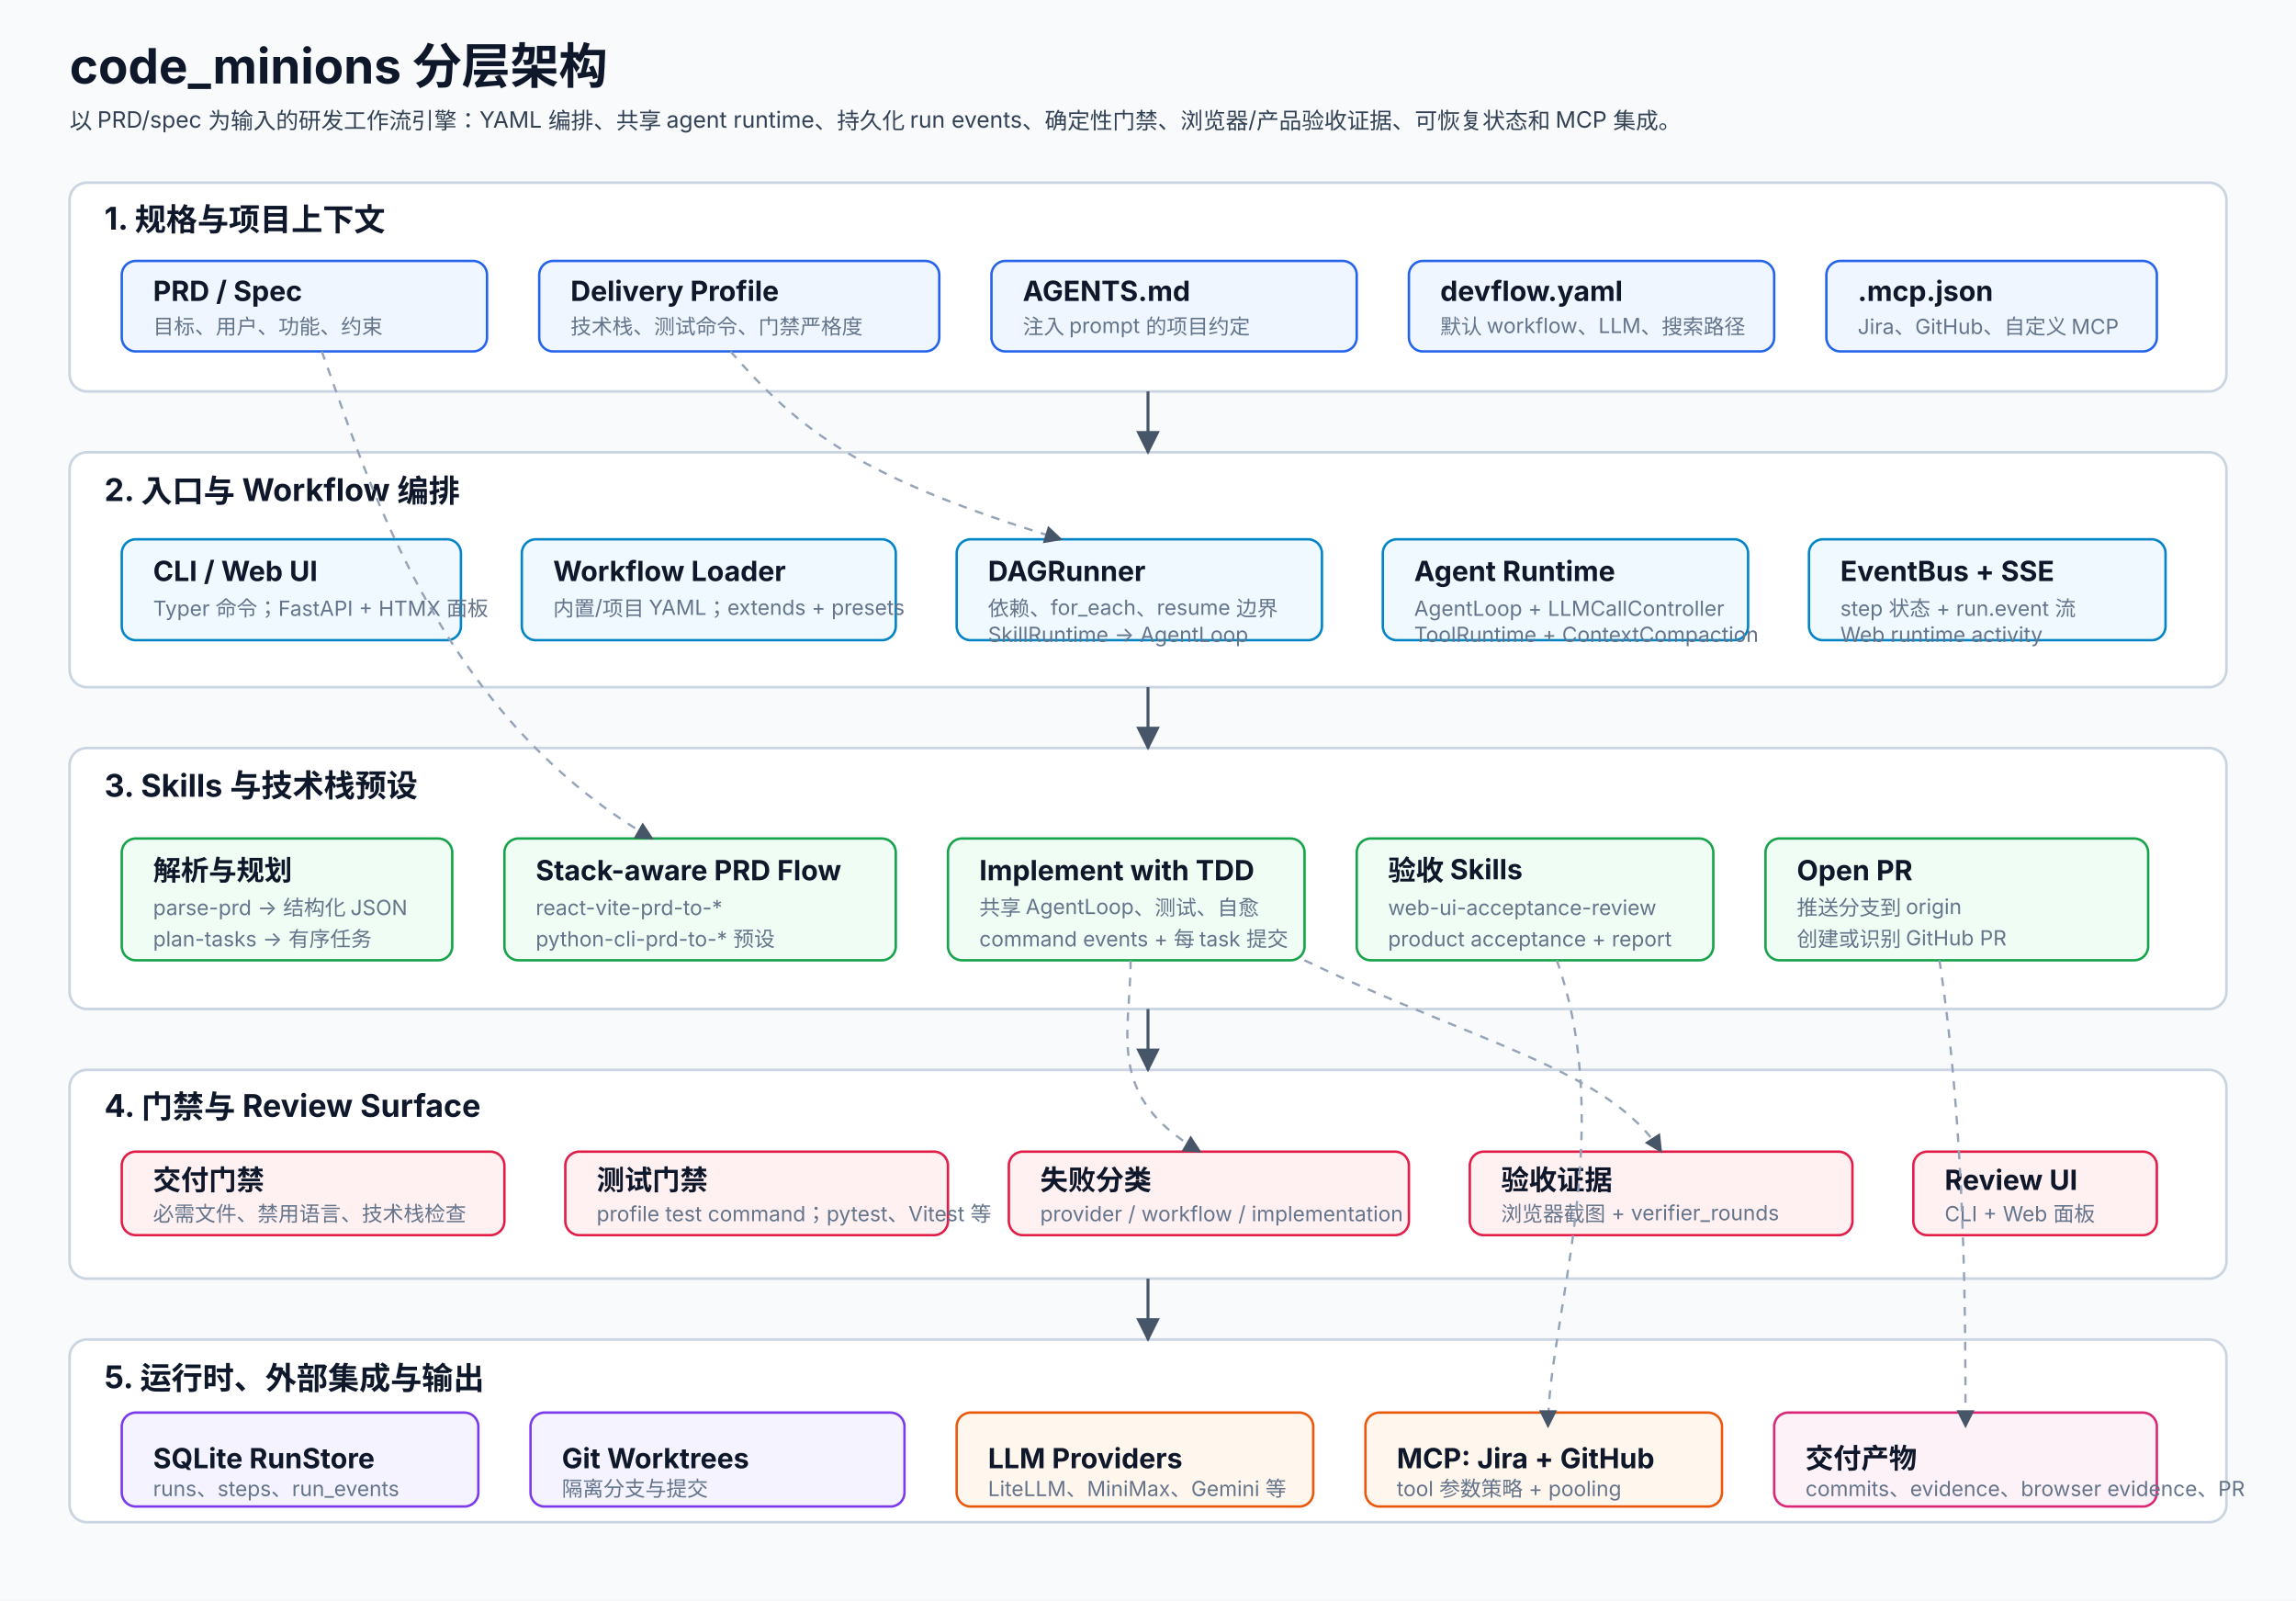
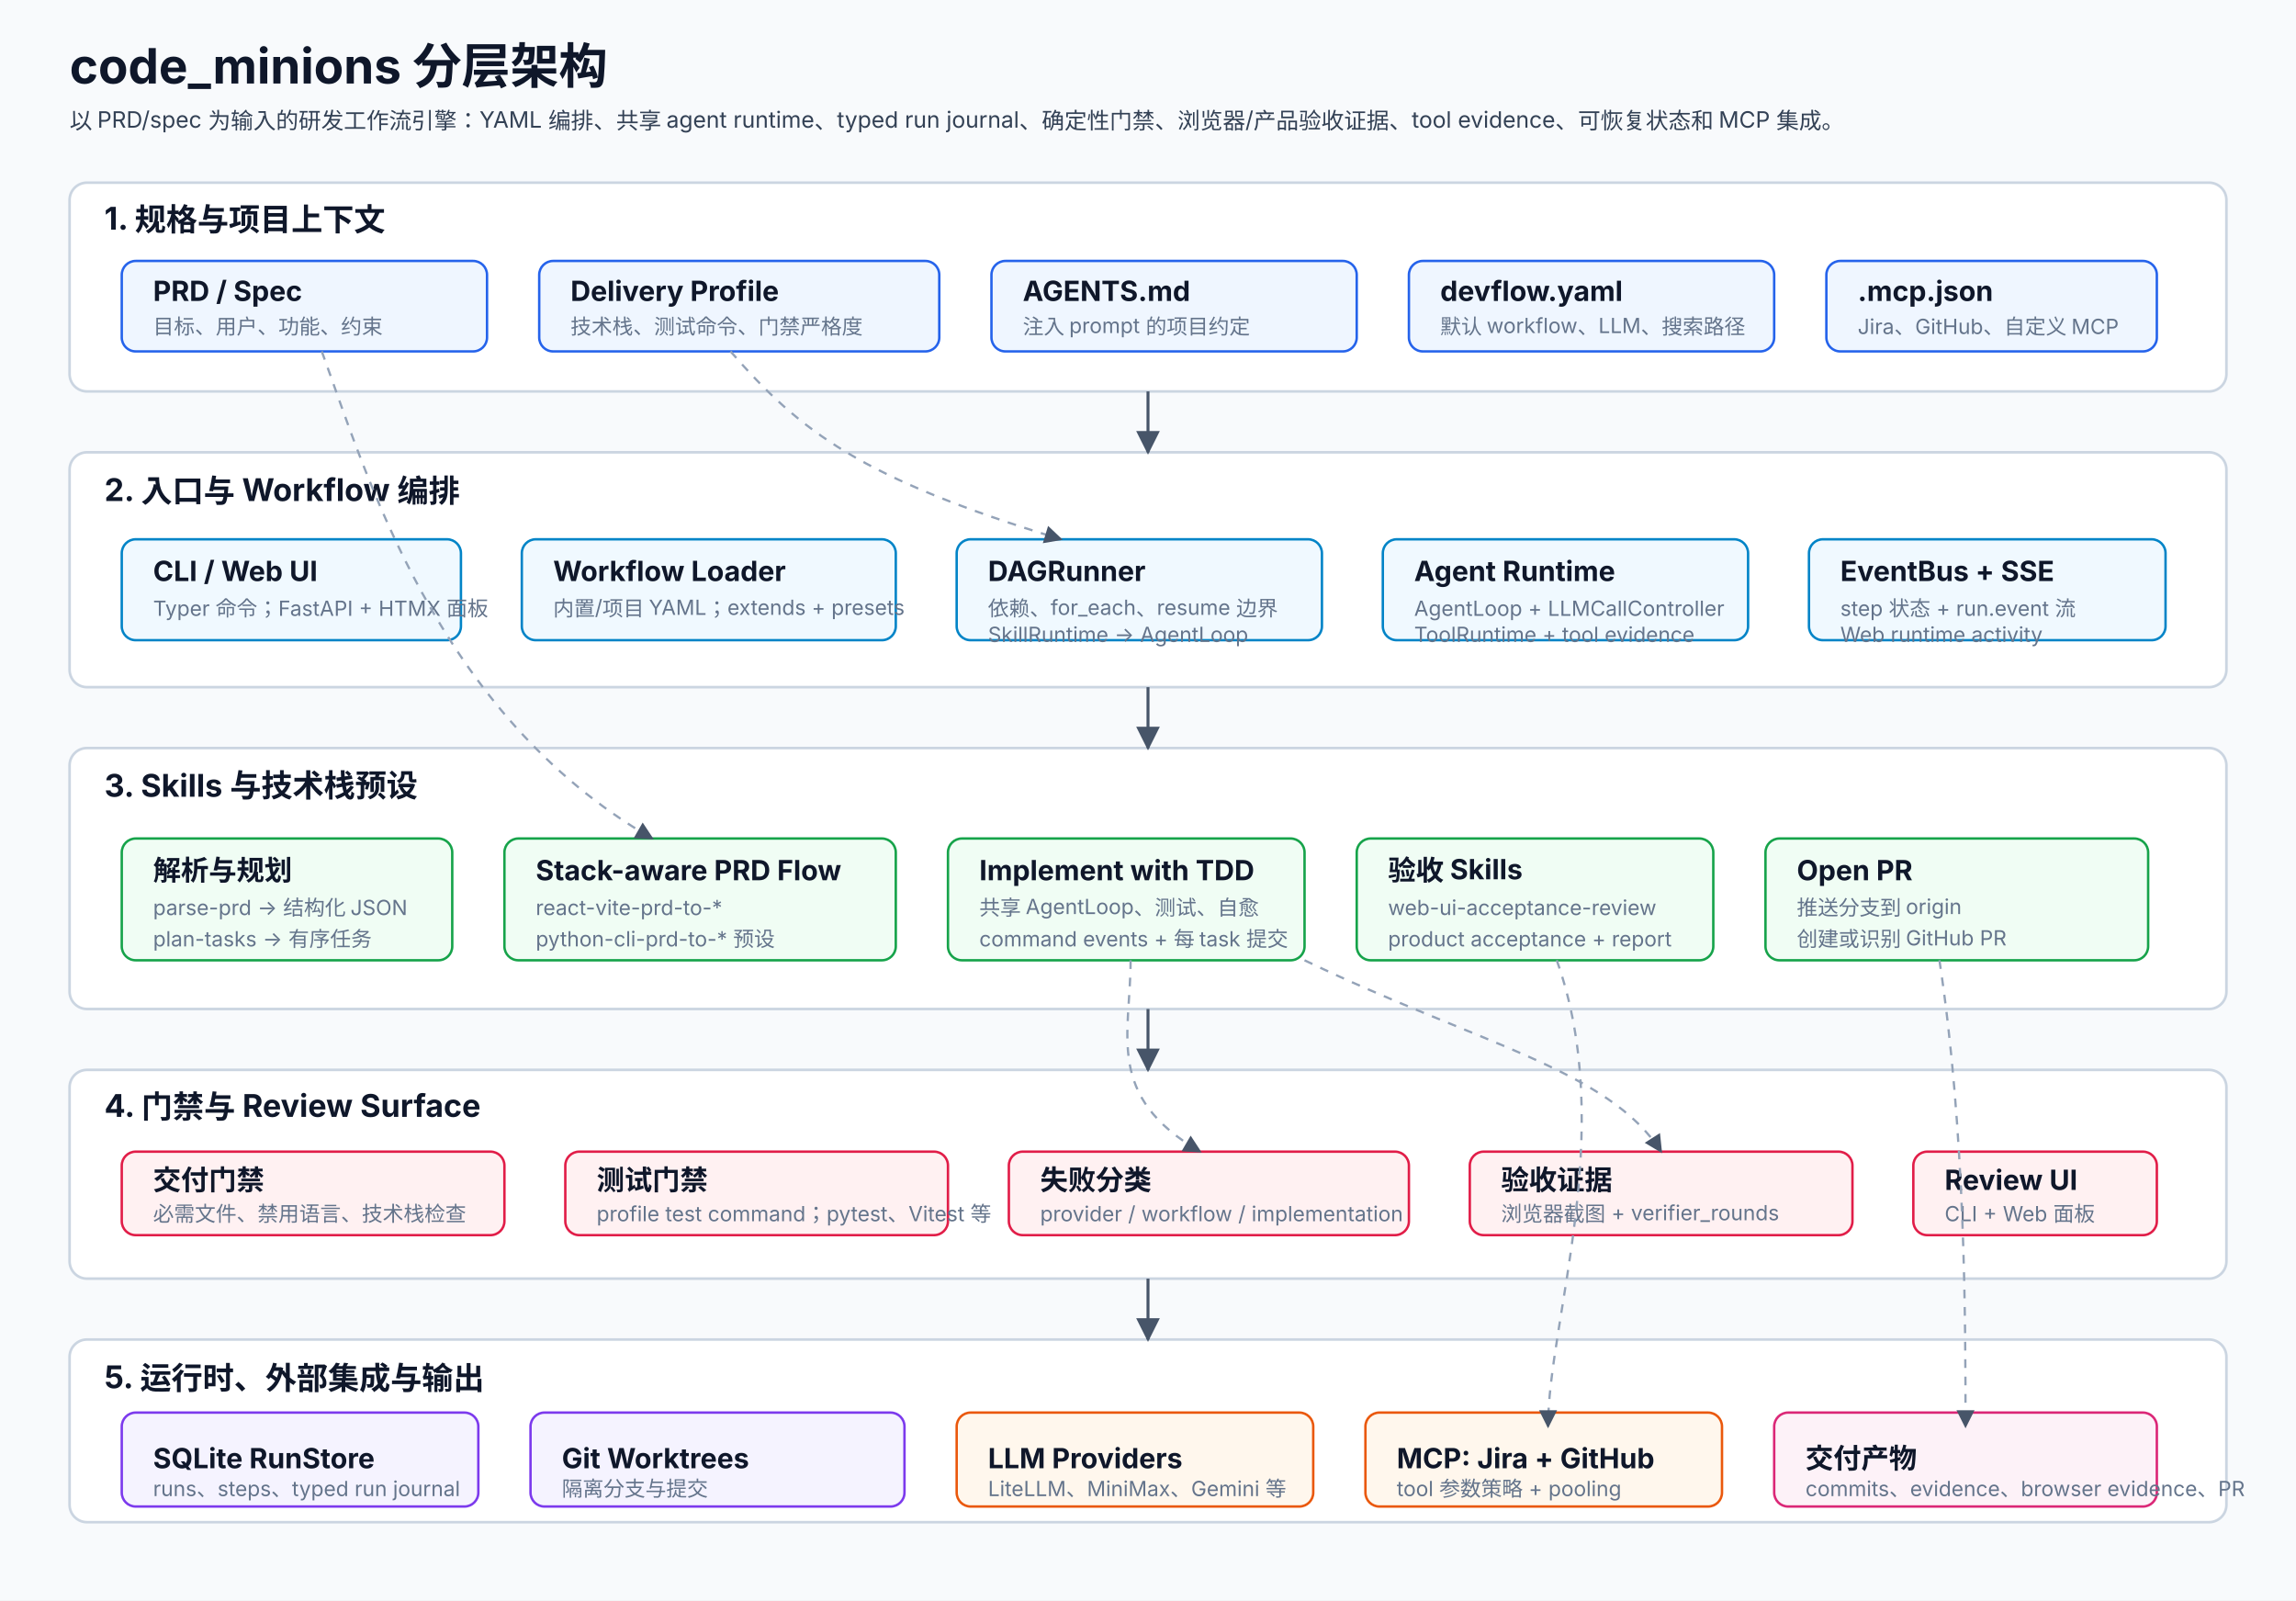
<svg xmlns="http://www.w3.org/2000/svg" width="1320" height="920" viewBox="0 0 1320 920" role="img" aria-labelledby="title desc">
  <defs>
    <marker id="arrow" viewBox="0 0 10 10" refX="9" refY="5" markerWidth="8" markerHeight="8" orient="auto-start-reverse">
      <path d="M 0 0 L 10 5 L 0 10 z" fill="#475569" />
    </marker>
    <style>
      .bg { fill: #f8fafc; }
      .layer { fill: #ffffff; stroke: #cbd5e1; stroke-width: 1.5; rx: 10; }
      .input { fill: #eff6ff; stroke: #2563eb; stroke-width: 1.4; rx: 8; }
      .orch { fill: #f0f9ff; stroke: #0284c7; stroke-width: 1.4; rx: 8; }
      .skill { fill: #f0fdf4; stroke: #16a34a; stroke-width: 1.4; rx: 8; }
      .gate { fill: #fff1f2; stroke: #e11d48; stroke-width: 1.4; rx: 8; }
      .runtime { fill: #f5f3ff; stroke: #7c3aed; stroke-width: 1.4; rx: 8; }
      .external { fill: #fff7ed; stroke: #ea580c; stroke-width: 1.4; rx: 8; }
      .output { fill: #fdf2f8; stroke: #db2777; stroke-width: 1.4; rx: 8; }
      .title { fill: #0f172a; font: 700 28px system-ui, -apple-system, BlinkMacSystemFont, "Segoe UI", "PingFang SC", "Microsoft YaHei", sans-serif; }
      .layerTitle { fill: #0f172a; font: 700 18px system-ui, -apple-system, BlinkMacSystemFont, "Segoe UI", "PingFang SC", "Microsoft YaHei", sans-serif; }
      .label { fill: #0f172a; font: 650 16px system-ui, -apple-system, BlinkMacSystemFont, "Segoe UI", "PingFang SC", "Microsoft YaHei", sans-serif; }
      .text { fill: #334155; font: 13px system-ui, -apple-system, BlinkMacSystemFont, "Segoe UI", "PingFang SC", "Microsoft YaHei", sans-serif; }
      .small { fill: #64748b; font: 12px system-ui, -apple-system, BlinkMacSystemFont, "Segoe UI", "PingFang SC", "Microsoft YaHei", sans-serif; }
      .arrow { stroke: #475569; stroke-width: 1.7; fill: none; marker-end: url(#arrow); }
      .soft { stroke: #94a3b8; stroke-width: 1.3; fill: none; stroke-dasharray: 5 5; marker-end: url(#arrow); }
    </style>
  </defs>
  <rect class="bg" width="1320" height="920" />
  <text x="40" y="48" class="title">code_minions 分层架构</text>
-   <text x="40" y="74" class="text">以 PRD/spec 为输入的研发工作流引擎：YAML 编排、共享 agent runtime、持久化 run events、确定性门禁、浏览器/产品验收证据、可恢复状态和 MCP 集成。</text>
+   <text x="40" y="74" class="text">以 PRD/spec 为输入的研发工作流引擎：YAML 编排、共享 agent runtime、typed run journal、确定性门禁、浏览器/产品验收证据、tool evidence、可恢复状态和 MCP 集成。</text>
  <rect x="40" y="105" width="1240" height="120" class="layer" />
  <text x="60" y="132" class="layerTitle">1. 规格与项目上下文</text>
  <rect x="70" y="150" width="210" height="52" class="input" />
  <text x="88" y="173" class="label">PRD / Spec</text>
  <text x="88" y="192" class="small">目标、用户、功能、约束</text>
  <rect x="310" y="150" width="230" height="52" class="input" />
  <text x="328" y="173" class="label">Delivery Profile</text>
  <text x="328" y="192" class="small">技术栈、测试命令、门禁严格度</text>
  <rect x="570" y="150" width="210" height="52" class="input" />
  <text x="588" y="173" class="label">AGENTS.md</text>
  <text x="588" y="192" class="small">注入 prompt 的项目约定</text>
  <rect x="810" y="150" width="210" height="52" class="input" />
  <text x="828" y="173" class="label">devflow.yaml</text>
  <text x="828" y="192" class="small">默认 workflow、LLM、搜索路径</text>
  <rect x="1050" y="150" width="190" height="52" class="input" />
  <text x="1068" y="173" class="label">.mcp.json</text>
  <text x="1068" y="192" class="small">Jira、GitHub、自定义 MCP</text>
  <rect x="40" y="260" width="1240" height="135" class="layer" />
  <text x="60" y="288" class="layerTitle">2. 入口与 Workflow 编排</text>
  <rect x="70" y="310" width="195" height="58" class="orch" />
  <text x="88" y="334" class="label">CLI / Web UI</text>
  <text x="88" y="354" class="small">Typer 命令；FastAPI + HTMX 面板</text>
  <rect x="300" y="310" width="215" height="58" class="orch" />
  <text x="318" y="334" class="label">Workflow Loader</text>
  <text x="318" y="354" class="small">内置/项目 YAML；extends + presets</text>
  <rect x="550" y="310" width="210" height="58" class="orch" />
  <text x="568" y="334" class="label">DAGRunner</text>
  <text x="568" y="354" class="small">依赖、for_each、resume 边界</text>
  <text x="568" y="369" class="small">SkillRuntime -&gt; AgentLoop</text>
  <rect x="795" y="310" width="210" height="58" class="orch" />
  <text x="813" y="334" class="label">Agent Runtime</text>
  <text x="813" y="354" class="small">AgentLoop + LLMCallController</text>
-   <text x="813" y="369" class="small">ToolRuntime + ContextCompaction</text>
+   <text x="813" y="369" class="small">ToolRuntime + tool evidence</text>
  <rect x="1040" y="310" width="205" height="58" class="orch" />
  <text x="1058" y="334" class="label">EventBus + SSE</text>
  <text x="1058" y="354" class="small">step 状态 + run.event 流</text>
  <text x="1058" y="369" class="small">Web runtime activity</text>
  <rect x="40" y="430" width="1240" height="150" class="layer" />
  <text x="60" y="458" class="layerTitle">3. Skills 与技术栈预设</text>
  <rect x="70" y="482" width="190" height="70" class="skill" />
  <text x="88" y="506" class="label">解析与规划</text>
  <text x="88" y="526" class="small">parse-prd -&gt; 结构化 JSON</text>
  <text x="88" y="544" class="small">plan-tasks -&gt; 有序任务</text>
  <rect x="290" y="482" width="225" height="70" class="skill" />
  <text x="308" y="506" class="label">Stack-aware PRD Flow</text>
  <text x="308" y="526" class="small">react-vite-prd-to-*</text>
  <text x="308" y="544" class="small">python-cli-prd-to-* 预设</text>
  <rect x="545" y="482" width="205" height="70" class="skill" />
  <text x="563" y="506" class="label">Implement with TDD</text>
  <text x="563" y="526" class="small">共享 AgentLoop、测试、自愈</text>
  <text x="563" y="544" class="small">command events + 每 task 提交</text>
  <rect x="780" y="482" width="205" height="70" class="skill" />
  <text x="798" y="506" class="label">验收 Skills</text>
  <text x="798" y="526" class="small">web-ui-acceptance-review</text>
  <text x="798" y="544" class="small">product acceptance + report</text>
  <rect x="1015" y="482" width="220" height="70" class="skill" />
  <text x="1033" y="506" class="label">Open PR</text>
  <text x="1033" y="526" class="small">推送分支到 origin</text>
  <text x="1033" y="544" class="small">创建或识别 GitHub PR</text>
  <rect x="40" y="615" width="1240" height="120" class="layer" />
  <text x="60" y="642" class="layerTitle">4. 门禁与 Review Surface</text>
  <rect x="70" y="662" width="220" height="48" class="gate" />
  <text x="88" y="684" class="label">交付门禁</text>
  <text x="88" y="702" class="small">必需文件、禁用语言、技术栈检查</text>
  <rect x="325" y="662" width="220" height="48" class="gate" />
  <text x="343" y="684" class="label">测试门禁</text>
  <text x="343" y="702" class="small">profile test command；pytest、Vitest 等</text>
  <rect x="580" y="662" width="230" height="48" class="gate" />
  <text x="598" y="684" class="label">失败分类</text>
  <text x="598" y="702" class="small">provider / workflow / implementation</text>
  <rect x="845" y="662" width="220" height="48" class="gate" />
  <text x="863" y="684" class="label">验收证据</text>
  <text x="863" y="702" class="small">浏览器截图 + verifier_rounds</text>
  <rect x="1100" y="662" width="140" height="48" class="gate" />
  <text x="1118" y="684" class="label">Review UI</text>
  <text x="1118" y="702" class="small">CLI + Web 面板</text>
  <rect x="40" y="770" width="1240" height="105" class="layer" />
  <text x="60" y="798" class="layerTitle">5. 运行时、外部集成与输出</text>
  <rect x="70" y="812" width="205" height="54" class="runtime" />
  <text x="88" y="844" class="label">SQLite RunStore</text>
-   <text x="88" y="860" class="small">runs、steps、run_events</text>
+   <text x="88" y="860" class="small">runs、steps、typed run journal</text>
  <rect x="305" y="812" width="215" height="54" class="runtime" />
  <text x="323" y="844" class="label">Git Worktrees</text>
  <text x="323" y="860" class="small">隔离分支与提交</text>
  <rect x="550" y="812" width="205" height="54" class="external" />
  <text x="568" y="844" class="label">LLM Providers</text>
  <text x="568" y="860" class="small">LiteLLM、MiniMax、Gemini 等</text>
  <rect x="785" y="812" width="205" height="54" class="external" />
  <text x="803" y="844" class="label">MCP: Jira + GitHub</text>
  <text x="803" y="860" class="small">tool 参数策略 + pooling</text>
  <rect x="1020" y="812" width="220" height="54" class="output" />
  <text x="1038" y="844" class="label">交付产物</text>
  <text x="1038" y="860" class="small">commits、evidence、browser evidence、PR</text>
  <path class="arrow" d="M 660 225 L 660 260" />
  <path class="arrow" d="M 660 395 L 660 430" />
  <path class="arrow" d="M 660 580 L 660 615" />
  <path class="arrow" d="M 660 735 L 660 770" />
  <path class="soft" d="M 420 202 C 460 248 495 275 610 310" />
  <path class="soft" d="M 185 202 C 210 270 250 410 375 482" />
  <path class="soft" d="M 650 552 C 650 595 635 630 690 662" />
  <path class="soft" d="M 750 552 C 850 600 925 615 955 662" />
  <path class="soft" d="M 895 552 C 930 650 890 760 890 820" />
  <path class="soft" d="M 1115 552 C 1130 650 1130 760 1130 820" />
</svg>
